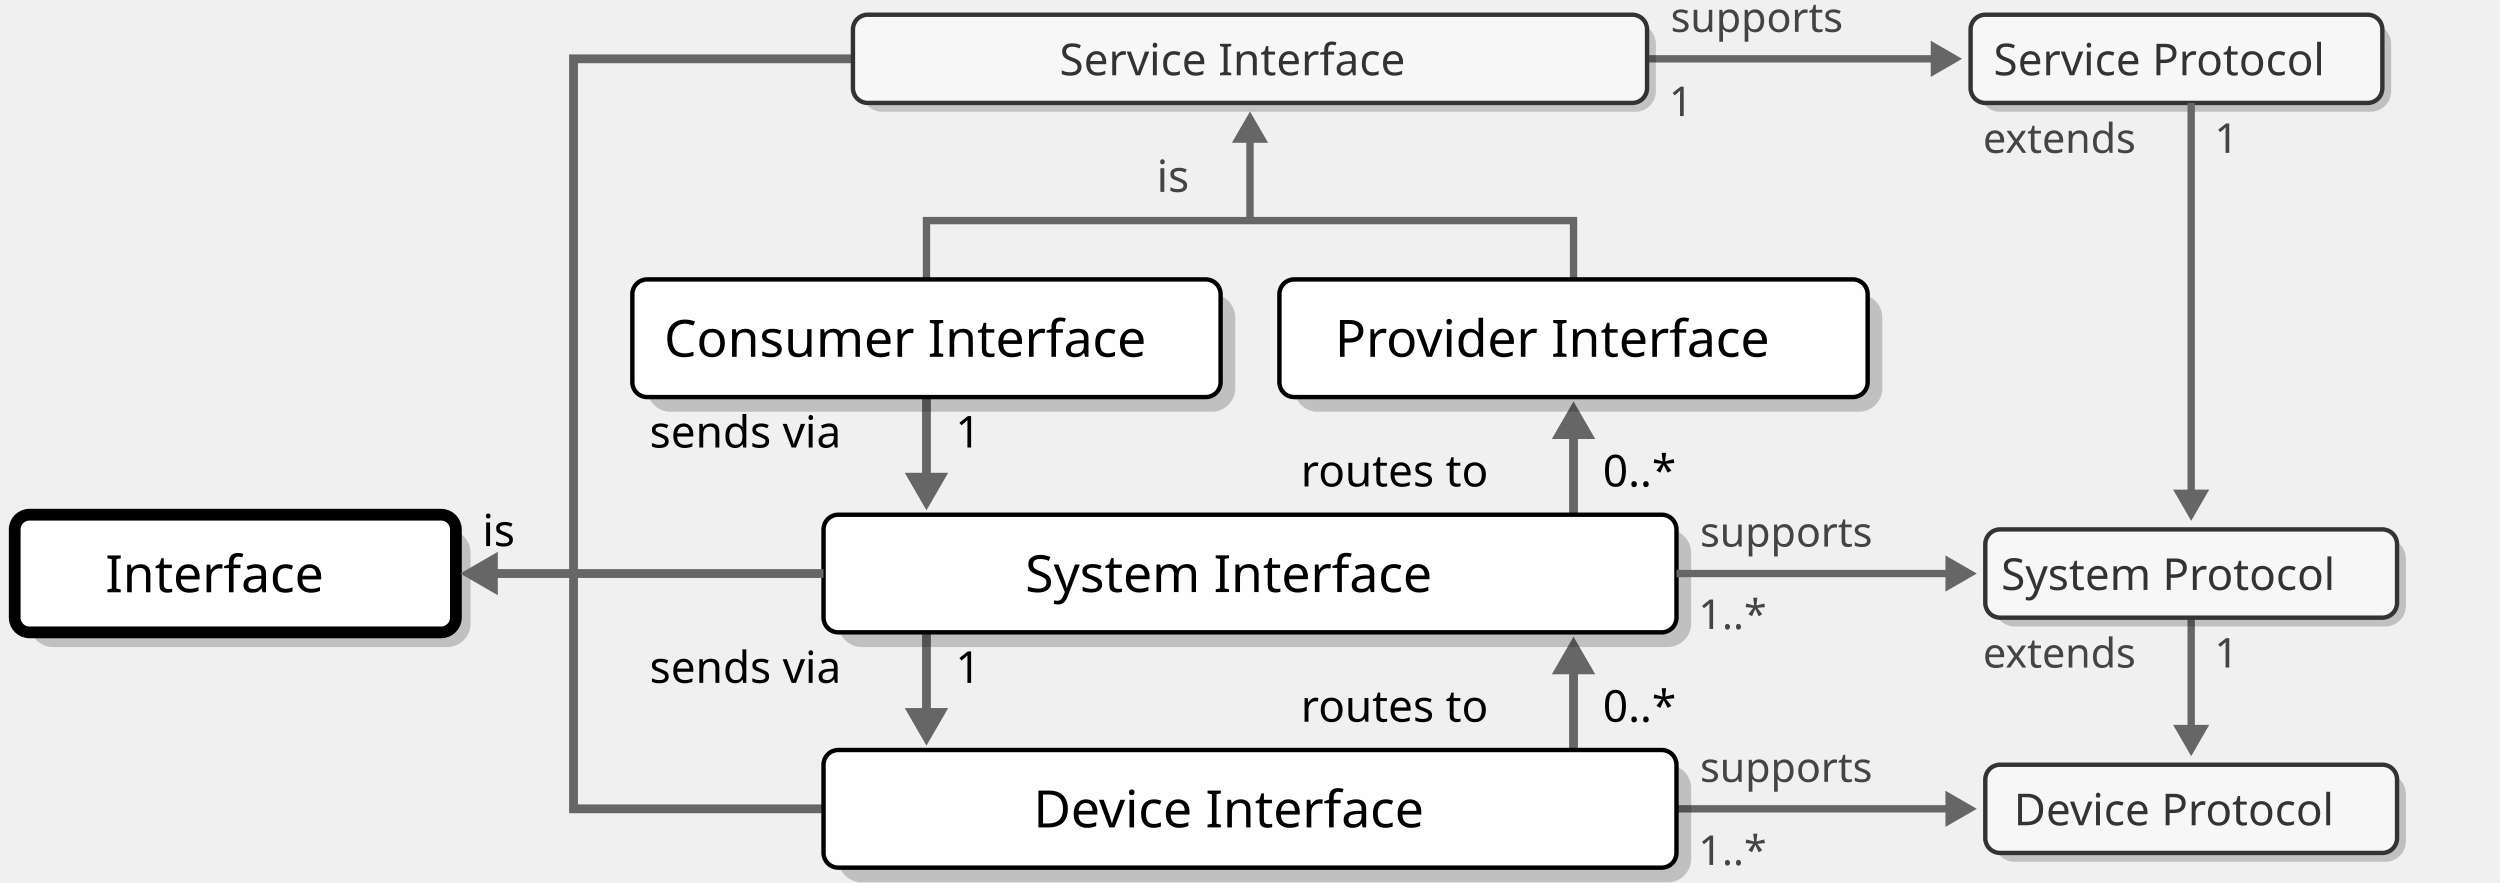
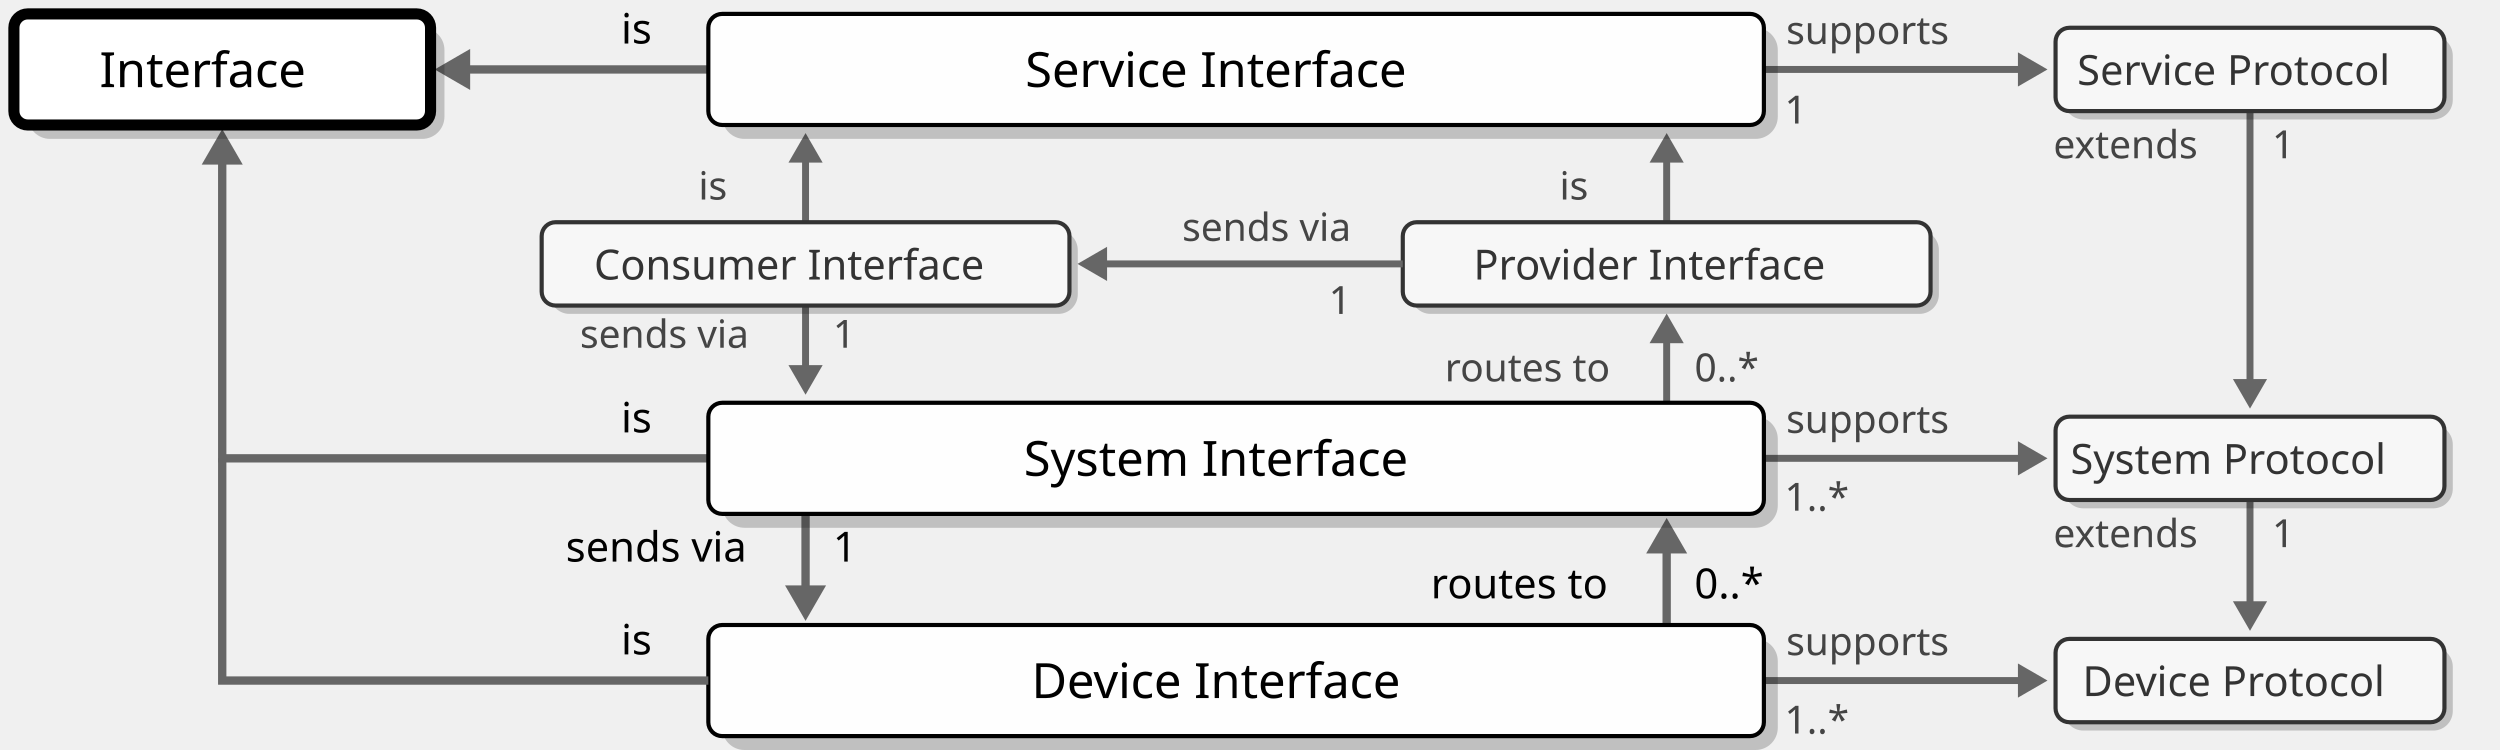
- <svg xmlns="http://www.w3.org/2000/svg" xmlns:xlink="http://www.w3.org/1999/xlink" width="170mm" height="60mm" version="1.1" viewBox="0 0 170 60" id="svg162">
+ <svg xmlns="http://www.w3.org/2000/svg" xmlns:xlink="http://www.w3.org/1999/xlink" width="180mm" height="54mm" version="1.1" viewBox="0 0 180 54" id="svg162">
  <defs id="defs5">
    <marker id="a" overflow="visible" orient="auto">
      <path transform="scale(0.4)" d="M 5.77,0 -2.88,5 V -5 Z" fill="context-stroke" fill-rule="evenodd" stroke="context-stroke" stroke-width="1pt" id="path2" />
    </marker>
    <marker id="e" overflow="visible" orient="auto">
      <path transform="scale(0.4)" d="M 5.77,0 -2.88,5 V -5 Z" fill="context-stroke" fill-rule="evenodd" stroke="context-stroke" stroke-width="1pt" id="path824" />
    </marker>
    <marker id="a-2" overflow="visible" orient="auto">
      <path transform="scale(0.4)" d="M 5.77,0 -2.88,5 V -5 Z" fill="context-stroke" fill-rule="evenodd" stroke="context-stroke" stroke-width="1pt" id="path2-3" />
    </marker>
    <marker id="a-3" overflow="visible" orient="auto">
      <path transform="scale(0.4)" d="M 5.77,0 -2.88,5 V -5 Z" fill="context-stroke" fill-rule="evenodd" stroke="context-stroke" stroke-width="1pt" id="path2-2" />
    </marker>
    <marker id="e-0" overflow="visible" orient="auto">
      <path transform="scale(0.4)" d="M 5.77,0 -2.88,5 V -5 Z" fill="context-stroke" fill-rule="evenodd" stroke="context-stroke" stroke-width="1pt" id="path824-9" />
    </marker>
    <marker id="a-7" overflow="visible" orient="auto">
      <path transform="scale(0.4)" d="M 5.77,0 -2.88,5 V -5 Z" fill="context-stroke" fill-rule="evenodd" stroke="context-stroke" stroke-width="1pt" id="path2-5" />
    </marker>
    <marker id="marker25589" overflow="visible" orient="auto">
      <path transform="scale(0.4)" d="M 5.77,0 -2.88,5 V -5 Z" fill="context-stroke" fill-rule="evenodd" stroke="context-stroke" stroke-width="1pt" id="path25587" />
    </marker>
    <marker id="a-0" overflow="visible" orient="auto">
      <path transform="scale(0.4)" d="M 5.77,0 -2.88,5 V -5 Z" fill="context-stroke" fill-rule="evenodd" stroke="context-stroke" stroke-width="1pt" id="path2-8" />
    </marker>
    <marker id="e-0-3" overflow="visible" orient="auto">
      <path transform="scale(0.4)" d="M 5.77,0 -2.88,5 V -5 Z" fill="context-stroke" fill-rule="evenodd" stroke="context-stroke" stroke-width="1pt" id="path824-9-9" />
    </marker>
+     <marker id="a-35" overflow="visible" orient="auto">
+       <path transform="scale(0.4)" d="M 5.77,0 -2.88,5 V -5 Z" fill="context-stroke" fill-rule="evenodd" stroke="context-stroke" stroke-width="1pt" id="path2-22" />
+     </marker>
  </defs>
-   <text x="113.494" y="7.896" style="font-size:2.8px;line-height:1.25;font-family:sans-serif;stroke-width:0.265" xml:space="preserve" id="text3182">
-     <tspan x="113.494" y="7.896" stroke-width="0.265" id="tspan3180" style="font-size:2.8px;fill:#444444;fill-opacity:1">1</tspan>
-   </text>
-   <path d="m 112,4 h 20" marker-end="url(#a)" id="path42125" style="fill:none;stroke:#666666;stroke-width:0.5;stroke-miterlimit:4;stroke-dasharray:none" />
-   <text x="113.609" y="2.167" style="font-size:2.8px;line-height:1.25;font-family:sans-serif;stroke-width:0.265" xml:space="preserve" id="text42129">
-     <tspan x="113.609" y="2.167" stroke-width="0.265" id="tspan42127" style="font-size:2.8px;fill:#444444;fill-opacity:1">supports</tspan>
-   </text>
-   <use x="0" y="0" xlink:href="#g38076" id="use38078" transform="translate(3.9403954e-7,16)" width="100%" height="100%" />
-   <g id="g38076" transform="translate(-2,7)">
-     <path d="m 65,20 v 6" marker-end="url(#a)" id="use4881" style="fill:none;stroke:#666666;stroke-width:0.6;stroke-miterlimit:4;stroke-dasharray:none" />
-     <text x="77.53" y="23.432" style="font-size:3px;line-height:1.25;font-family:sans-serif;stroke-width:0.265" xml:space="preserve" id="text4885">
-       <tspan x="63.101" y="23.432" stroke-width="0.265" id="tspan4883" style="text-align:end;text-anchor:end">sends via</tspan>
-     </text>
-     <path d="M 109,28 V 22" marker-end="url(#a)" id="use35816" style="fill:none;stroke:#666666;stroke-width:0.6;stroke-miterlimit:4;stroke-dasharray:none" />
-     <text x="121.53" y="26.077" style="font-size:3px;line-height:1.25;font-family:sans-serif;stroke-width:0.265" xml:space="preserve" id="text35820">
-       <tspan x="107.102" y="26.077" stroke-width="0.265" id="tspan35818" style="text-align:end;text-anchor:end">routes to</tspan>
-     </text>
-     <text xml:space="preserve" style="font-size:3px;line-height:1.25;font-family:sans-serif;stroke-width:0.265" x="66.973" y="23.432" id="text39928">
-       <tspan id="tspan39926" style="stroke-width:0.265" x="66.973" y="23.432">1</tspan>
-     </text>
-     <text xml:space="preserve" style="font-size:3px;line-height:1.25;font-family:sans-serif;stroke-width:0.265" x="111.001" y="26.077" id="text40782">
-       <tspan id="tspan40780" style="stroke-width:0.265" x="111.001" y="26.077">0..*</tspan>
+   <path d="m 58,22 -2.82e-4,5" marker-end="url(#a)" id="use4881" style="fill:none;stroke:#666666;stroke-width:0.5;stroke-miterlimit:4;stroke-dasharray:none" />
+   <path d="M 120,29 120,24" marker-end="url(#a)" id="use35816" style="fill:none;stroke:#666666;stroke-width:0.5;stroke-miterlimit:4;stroke-dasharray:none" />
+   <g id="g5420" transform="translate(-0.9999997,-3)">
+     <path d="M 59,19 V 14" marker-end="url(#a)" id="path40786" style="fill:none;stroke:#666666;stroke-width:0.5;stroke-miterlimit:4;stroke-dasharray:none" />
+     <text x="58.962" y="17.37" style="font-size:2.8px;line-height:1.25;font-family:sans-serif;stroke-width:0.265" xml:space="preserve" id="text1420">
+       <tspan x="56.994" y="17.37" stroke-width="0.265" id="tspan1418" style="font-size:2.8px;text-align:end;text-anchor:end;fill:#444444;fill-opacity:1">is</tspan>
    </text>
  </g>
-   <path style="fill:none;stroke:#666666;stroke-width:0.5;stroke-linecap:butt;stroke-linejoin:miter;stroke-miterlimit:4;stroke-dasharray:none;stroke-opacity:1" d="M 107,19 V 15 H 63 v 4" id="path40784" />
-   <path d="M 85,15 V 9" marker-end="url(#a)" id="path40786" style="fill:none;stroke:#666666;stroke-width:0.5;stroke-miterlimit:4;stroke-dasharray:none" />
-   <g id="g35632" transform="translate(18,18)">
-     <rect id="rect35628" x="39" y="18" width="58" height="8" rx="1.6" fill="none" opacity="0.913" stroke="#000000" stroke-linejoin="round" stroke-width="0.333" style="opacity:1;fill:#000000;fill-opacity:0.2;stroke:none;stroke-width:0.3;stroke-miterlimit:4;stroke-dasharray:none" />
-     <rect id="rect35630" x="38" y="17" width="58" height="8" rx="1" fill="none" opacity="0.913" stroke="#000000" stroke-linejoin="round" stroke-width="0.333" style="opacity:1;fill:#fefefe;fill-opacity:1;stroke-width:0.3;stroke-miterlimit:4;stroke-dasharray:none" />
+   <use x="0" y="0" xlink:href="#g5420" id="use5422" transform="translate(62)" width="100%" height="100%" />
+   <path d="m 58,37 v 6" marker-end="url(#a)" id="path12781" style="fill:none;stroke:#666666;stroke-width:0.6;stroke-miterlimit:4;stroke-dasharray:none" />
+   <text x="70.53" y="40.432" style="font-size:3px;line-height:1.25;font-family:sans-serif;stroke-width:0.265" xml:space="preserve" id="text12785">
+     <tspan x="56.102" y="40.432" stroke-width="0.265" id="tspan12783" style="text-align:end;text-anchor:end">sends via</tspan>
+   </text>
+   <path d="M 120,45 V 39" marker-end="url(#a)" id="path12787" style="fill:none;stroke:#666666;stroke-width:0.6;stroke-miterlimit:4;stroke-dasharray:none" />
+   <text x="132.531" y="43.077" style="font-size:3px;line-height:1.25;font-family:sans-serif;stroke-width:0.265" xml:space="preserve" id="text12791">
+     <tspan x="118.102" y="43.077" stroke-width="0.265" id="tspan12789" style="text-align:end;text-anchor:end">routes to</tspan>
+   </text>
+   <text xml:space="preserve" style="font-size:3px;line-height:1.25;font-family:sans-serif;stroke-width:0.265" x="59.973" y="40.432" id="text12795">
+     <tspan id="tspan12793" style="stroke-width:0.265" x="59.973" y="40.432">1</tspan>
+   </text>
+   <text xml:space="preserve" style="font-size:3px;line-height:1.25;font-family:sans-serif;stroke-width:0.265" x="122.002" y="43.077" id="text12799">
+     <tspan id="tspan12797" style="stroke-width:0.265" x="122.002" y="43.077">0..*</tspan>
+   </text>
+   <use x="0" y="0" xlink:href="#g8971" id="use9235" transform="translate(-62)" width="100%" height="100%" />
+   <g id="g8971" transform="translate(-4,14)">
+     <rect id="rect8967" x="105.6" y="2.6" width="38" height="6" rx="1.4" fill="none" opacity="0.913" stroke="#000000" stroke-linejoin="round" stroke-width="0.333" style="opacity:1;fill:#000000;fill-opacity:0.2;stroke:none;stroke-width:0.3;stroke-miterlimit:4;stroke-dasharray:none;stroke-opacity:1" />
+     <rect id="rect8969" x="105" y="2" width="38" height="6" rx="1" fill="none" opacity="0.913" stroke="#000000" stroke-linejoin="round" stroke-width="0.333" style="opacity:1;fill:#f7f7f7;fill-opacity:1;stroke:#333333;stroke-width:0.3;stroke-miterlimit:4;stroke-dasharray:none;stroke-opacity:1" />
  </g>
-   <path style="fill:none;stroke:#666666;stroke-width:0.6;stroke-linecap:butt;stroke-linejoin:miter;stroke-miterlimit:4;stroke-dasharray:none;stroke-opacity:1" d="M 58,4 39,4 V 55 l 17,-10e-7" id="path6990" />
-   <path d="m 149,42 v 8" marker-end="url(#a-0)" id="path10680-4" style="fill:none;stroke:#666666;stroke-width:0.5;stroke-miterlimit:4;stroke-dasharray:none;marker-end:url(#a-0)" />
-   <text x="150.59" y="45.397" style="font-size:2.8px;line-height:1.25;font-family:sans-serif;stroke-width:0.265" xml:space="preserve" id="text10783-8">
-     <tspan x="150.59" y="45.397" stroke-width="0.265" id="tspan10781-0" style="font-size:2.8px;fill:#444444;fill-opacity:1">1</tspan>
-   </text>
-   <text x="148.63" y="45.397" style="font-size:2.8px;line-height:1.25;font-family:sans-serif;stroke-width:0.265" xml:space="preserve" id="text2378">
-     <tspan x="147.415" y="45.397" stroke-width="0.265" id="tspan2376" style="font-size:2.8px;text-align:end;text-anchor:end;fill:#444444;fill-opacity:1">extends</tspan>
-   </text>
-   <use x="0" y="0" xlink:href="#g38813" id="use39057" transform="translate(0.9999983,51)" width="100%" height="100%" />
-   <use x="0" y="0" xlink:href="#g38813" id="use39055" transform="translate(0.9999983,35)" width="100%" height="100%" />
-   <rect id="rect32088" x="2" y="36" width="30" height="8" rx="1.6" fill="none" opacity="0.913" stroke="#000000" stroke-linejoin="round" stroke-width="0.333" style="opacity:1;fill:#000000;fill-opacity:0.2;stroke:none;stroke-width:0.8;stroke-miterlimit:4;stroke-dasharray:none" />
-   <use x="0" y="0" xlink:href="#g11948" id="use11952" transform="translate(-7.0596046e-7,16)" width="100%" height="100%" />
-   <rect id="rect45004" x="1" y="35" width="30" height="8" rx="1" fill="none" opacity="0.913" stroke="#000000" stroke-linejoin="round" stroke-width="0.333" style="opacity:1;fill:#ffffff;fill-opacity:1;stroke-width:0.8;stroke-miterlimit:4;stroke-dasharray:none" />
-   <text x="15.958" y="40.272" font-size="3.5px" style="line-height:1.25;font-family:sans-serif;stroke-width:0.265" xml:space="preserve" id="text44012">
-     <tspan x="15.958" y="40.272" font-size="3.5px" stroke-width="0.265" text-align="center" text-anchor="middle" id="tspan44010">Interface</tspan>
-   </text>
-   <g id="g11948" transform="translate(34,18)">
+   <path d="M 51,5 H 33" marker-end="url(#a)" id="path8672" style="fill:none;stroke:#666666;stroke-width:0.6;stroke-miterlimit:4;stroke-dasharray:none" />
+   <path d="M 51,33 H 16 V 11" marker-end="url(#a)" id="path8035" style="fill:none;stroke:#666666;stroke-width:0.6;stroke-miterlimit:4;stroke-dasharray:none" />
+   <path d="M 162,8 162,28" marker-end="url(#a-0)" id="path42400" style="fill:none;stroke:#666666;stroke-width:0.5;stroke-miterlimit:4;stroke-dasharray:none;marker-end:url(#a-0)" />
+   <path d="M 101,19 H 79" marker-end="url(#a-35)" id="use35816-6" style="fill:none;stroke:#666666;stroke-width:0.5;stroke-miterlimit:4;stroke-dasharray:none;marker-end:url(#a-35)" />
+   <g id="g11948" transform="translate(47,12)">
    <path d="m 80,21 h 19" marker-end="url(#a)" id="path10680" style="fill:none;stroke:#666666;stroke-width:0.5;stroke-miterlimit:4;stroke-dasharray:none" />
    <text x="81.609" y="19.167" style="font-size:2.8px;line-height:1.25;font-family:sans-serif;stroke-width:0.265" xml:space="preserve" id="text10783">
      <tspan x="81.609" y="19.167" stroke-width="0.265" id="tspan10781" style="font-size:2.8px;fill:#444444;fill-opacity:1">supports</tspan>
    </text>
  </g>
-   <text x="84.915" y="40.259" font-size="3.5px" style="line-height:1.25;font-family:sans-serif;stroke-width:0.265" xml:space="preserve" id="text15009">
-     <tspan x="84.915" y="40.259" font-size="3.5px" stroke-width="0.265" text-align="center" text-anchor="middle" id="tspan15007">System Interface</tspan>
+   <text x="128.494" y="8.896" style="font-size:2.8px;line-height:1.25;font-family:sans-serif;stroke-width:0.265" xml:space="preserve" id="text3182">
+     <tspan x="128.494" y="8.896" stroke-width="0.265" id="tspan3180" style="font-size:2.8px;fill:#444444;fill-opacity:1">1</tspan>
  </text>
-   <use x="0" y="0" xlink:href="#g35632" id="use37824" transform="translate(4.0596046e-7,16)" width="100%" height="100%" />
-   <text x="84.915" y="56.259" font-size="3.5px" style="line-height:1.25;font-family:sans-serif;stroke-width:0.265" xml:space="preserve" id="text20866">
-     <tspan x="84.915" y="56.259" font-size="3.5px" stroke-width="0.265" text-align="center" text-anchor="middle" id="tspan20864">Device Interface</tspan>
+   <text x="70.53" y="25.039" style="font-size:2.8px;line-height:1.25;font-family:sans-serif;stroke-width:0.265" xml:space="preserve" id="text4885">
+     <tspan x="56.101" y="25.039" stroke-width="0.265" id="tspan4883" style="font-size:2.8px;text-align:end;text-anchor:end;fill:#454545;fill-opacity:1">sends via</tspan>
  </text>
-   <g id="use31904" transform="translate(-4.000001,2)">
-     <rect id="rect35536" x="48" y="18" width="40" height="8" rx="1.6" fill="none" opacity="0.913" stroke="#000000" stroke-linejoin="round" stroke-width="0.333" style="opacity:1;fill:#000000;fill-opacity:0.2;stroke:none;stroke-width:0.3;stroke-miterlimit:4;stroke-dasharray:none" />
-     <rect id="rect35538" x="47" y="17" width="40" height="8" rx="1" fill="none" opacity="0.913" stroke="#000000" stroke-linejoin="round" stroke-width="0.333" style="opacity:1;fill:#fefefe;fill-opacity:1;stroke-width:0.3;stroke-miterlimit:4;stroke-dasharray:none" />
+   <text x="132.53" y="27.457" style="font-size:2.8px;line-height:1.25;font-family:sans-serif;stroke-width:0.265" xml:space="preserve" id="text35820">
+     <tspan x="118.102" y="27.457" stroke-width="0.265" id="tspan35818" style="font-size:2.8px;text-align:end;text-anchor:end;fill:#454545;fill-opacity:1">routes to</tspan>
+   </text>
+   <text xml:space="preserve" style="font-size:2.8px;line-height:1.25;font-family:sans-serif;stroke-width:0.265" x="59.973" y="25.039" id="text39928">
+     <tspan id="tspan39926" style="font-size:2.8px;fill:#454545;fill-opacity:1;stroke-width:0.265" x="59.973" y="25.039">1</tspan>
+   </text>
+   <text xml:space="preserve" style="font-size:2.8px;line-height:1.25;font-family:sans-serif;stroke-width:0.265" x="122.001" y="27.457" id="text40782">
+     <tspan id="tspan40780" style="font-size:2.8px;fill:#454545;fill-opacity:1;stroke-width:0.265" x="122.001" y="27.457">0..*</tspan>
+   </text>
+   <g id="g35632" transform="translate(18,12)">
+     <rect id="rect35628" x="34" y="18" width="76" height="8" rx="1.6" fill="none" opacity="0.913" stroke="#000000" stroke-linejoin="round" stroke-width="0.333" style="opacity:1;fill:#000000;fill-opacity:0.2;stroke:none;stroke-width:0.3;stroke-miterlimit:4;stroke-dasharray:none" />
+     <rect id="rect35630" x="33" y="17" width="76" height="8" rx="1" fill="none" opacity="0.913" stroke="#000000" stroke-linejoin="round" stroke-width="0.333" style="opacity:1;fill:#fefefe;fill-opacity:1;stroke-width:0.3;stroke-miterlimit:4;stroke-dasharray:none" />
  </g>
-   <text x="62.915" y="24.259" font-size="3.5px" style="line-height:1.25;font-family:sans-serif;stroke-width:0.265" xml:space="preserve" id="text4891">
-     <tspan x="62.915" y="24.259" font-size="3.5px" stroke-width="0.265" text-align="center" text-anchor="middle" id="tspan4889">Consumer Interface</tspan>
+   <path d="m 162,36 v 8" marker-end="url(#a-0)" id="path10680-4" style="fill:none;stroke:#666666;stroke-width:0.5;stroke-miterlimit:4;stroke-dasharray:none;marker-end:url(#a-0)" />
+   <text x="163.59" y="39.397" style="font-size:2.8px;line-height:1.25;font-family:sans-serif;stroke-width:0.265" xml:space="preserve" id="text10783-8">
+     <tspan x="163.59" y="39.397" stroke-width="0.265" id="tspan10781-0" style="font-size:2.8px;fill:#444444;fill-opacity:1">1</tspan>
  </text>
-   <path d="M 56,39 H 33" marker-end="url(#a)" id="path8035" style="fill:none;stroke:#666666;stroke-width:0.6;stroke-miterlimit:4;stroke-dasharray:none" />
-   <text x="39.371" y="37.134" style="font-size:3px;line-height:1.25;font-family:sans-serif;stroke-width:0.265" xml:space="preserve" id="text8176">
-     <tspan x="37.361" y="37.134" stroke-width="0.265" id="tspan8174" style="text-align:end;text-anchor:end">is</tspan>
+   <text x="161.63" y="39.397" style="font-size:2.8px;line-height:1.25;font-family:sans-serif;stroke-width:0.265" xml:space="preserve" id="text2378">
+     <tspan x="160.415" y="39.397" stroke-width="0.265" id="tspan2376" style="font-size:2.8px;text-align:end;text-anchor:end;fill:#444444;fill-opacity:1">extends</tspan>
  </text>
-   <text x="115.494" y="42.771" style="font-size:2.8px;line-height:1.25;font-family:sans-serif;stroke-width:0.265" xml:space="preserve" id="text1733">
-     <tspan x="115.494" y="42.771" stroke-width="0.265" id="tspan1731" style="font-size:2.8px;fill:#444444;fill-opacity:1">1..*</tspan>
+   <use x="0" y="0" xlink:href="#g38813" id="use39057" transform="translate(1.1600003e-6,44)" width="100%" height="100%" />
+   <use x="0" y="0" xlink:href="#g38813" id="use39055" transform="translate(1.1600003e-6,28)" width="100%" height="100%" />
+   <rect id="rect32088" x="2" y="2" width="30" height="8" rx="1.6" fill="none" opacity="0.913" stroke="#000000" stroke-linejoin="round" stroke-width="0.333" style="opacity:1;fill:#000000;fill-opacity:0.2;stroke:none;stroke-width:0.8;stroke-miterlimit:4;stroke-dasharray:none" />
+   <use x="0" y="0" xlink:href="#g11948" id="use11952" transform="translate(-1.1568372e-6,16)" width="100%" height="100%" />
+   <rect id="rect45004" x="1" y="1" width="30" height="8" rx="1" fill="none" opacity="0.913" stroke="#000000" stroke-linejoin="round" stroke-width="0.333" style="opacity:1;fill:#ffffff;fill-opacity:1;stroke-width:0.8;stroke-miterlimit:4;stroke-dasharray:none" />
+   <text x="15.958" y="6.272" font-size="3.5px" style="line-height:1.25;font-family:sans-serif;stroke-width:0.265" xml:space="preserve" id="text44012">
+     <tspan x="15.958" y="6.272" font-size="3.5px" stroke-width="0.265" text-align="center" text-anchor="middle" id="tspan44010">Interface</tspan>
  </text>
-   <text x="115.494" y="58.818" style="font-size:2.8px;line-height:1.25;font-family:sans-serif;stroke-width:0.265" xml:space="preserve" id="text3186">
-     <tspan x="115.494" y="58.818" stroke-width="0.265" id="tspan3184" style="font-size:2.8px;fill:#444444;fill-opacity:1">1..*</tspan>
+   <text x="88.915" y="34.259" font-size="3.5px" style="line-height:1.25;font-family:sans-serif;stroke-width:0.265" xml:space="preserve" id="text15009">
+     <tspan x="88.915" y="34.259" font-size="3.5px" stroke-width="0.265" text-align="center" text-anchor="middle" id="tspan15007">System Interface</tspan>
  </text>
-   <g id="g38813" transform="translate(29,-0.9999998)">
+   <use x="0" y="0" xlink:href="#g35632" id="use37824" transform="translate(-9.5683716e-7,16)" width="100%" height="100%" />
+   <text x="88.915" y="50.259" font-size="3.5px" style="line-height:1.25;font-family:sans-serif;stroke-width:0.265" xml:space="preserve" id="text20866">
+     <tspan x="88.915" y="50.259" font-size="3.5px" stroke-width="0.265" text-align="center" text-anchor="middle" id="tspan20864">Device Interface</tspan>
+   </text>
+   <text x="57.989" y="20.124" font-size="3.5px" style="font-size:3px;line-height:1.25;font-family:sans-serif;stroke-width:0.265" xml:space="preserve" id="text4891">
+     <tspan x="57.989" y="20.124" font-size="3.5px" stroke-width="0.265" text-align="center" text-anchor="middle" id="tspan4889" style="font-size:3px;fill:#333333;fill-opacity:1">Consumer Interface</tspan>
+   </text>
+   <text x="51.286" y="31.134" style="font-size:3px;line-height:1.25;font-family:sans-serif;stroke-width:0.265" xml:space="preserve" id="text8176">
+     <tspan x="49.276" y="31.134" stroke-width="0.265" id="tspan8174" style="text-align:end;text-anchor:end">is</tspan>
+   </text>
+   <text x="128.494" y="36.771" style="font-size:2.8px;line-height:1.25;font-family:sans-serif;stroke-width:0.265" xml:space="preserve" id="text1733">
+     <tspan x="128.494" y="36.771" stroke-width="0.265" id="tspan1731" style="font-size:2.8px;fill:#444444;fill-opacity:1">1..*</tspan>
+   </text>
+   <text x="128.494" y="52.818" style="font-size:2.8px;line-height:1.25;font-family:sans-serif;stroke-width:0.265" xml:space="preserve" id="text3186">
+     <tspan x="128.494" y="52.818" stroke-width="0.265" id="tspan3184" style="font-size:2.8px;fill:#444444;fill-opacity:1">1..*</tspan>
+   </text>
+   <g id="g38813" transform="translate(43)">
    <rect id="rect32610" x="105.6" y="2.6" width="28" height="6" rx="1.4" fill="none" opacity="0.913" stroke="#000000" stroke-linejoin="round" stroke-width="0.333" style="opacity:1;fill:#000000;fill-opacity:0.2;stroke:none;stroke-width:0.3;stroke-miterlimit:4;stroke-dasharray:none;stroke-opacity:1" />
    <rect id="rect9538-5" x="105" y="2" width="28" height="6" rx="1" fill="none" opacity="0.913" stroke="#000000" stroke-linejoin="round" stroke-width="0.333" style="opacity:1;fill:#f7f7f7;fill-opacity:1;stroke:#333333;stroke-width:0.3;stroke-miterlimit:4;stroke-dasharray:none;stroke-opacity:1" />
  </g>
-   <text x="147.992" y="5.117" font-size="3.5px" style="font-size:3px;line-height:1.25;font-family:sans-serif;stroke-width:0.265" xml:space="preserve" id="text9872-2">
-     <tspan x="147.992" y="5.117" font-size="3.5px" stroke-width="0.265" text-align="center" text-anchor="middle" id="tspan9870-2" style="font-size:3px;fill:#333333;fill-opacity:1">Service Protocol</tspan>
+   <text x="161.992" y="6.117" font-size="3.5px" style="font-size:3px;line-height:1.25;font-family:sans-serif;stroke-width:0.265" xml:space="preserve" id="text9872-2">
+     <tspan x="161.992" y="6.117" font-size="3.5px" stroke-width="0.265" text-align="center" text-anchor="middle" id="tspan9870-2" style="font-size:3px;fill:#333333;fill-opacity:1">Service Protocol</tspan>
  </text>
-   <text x="148.992" y="40.117" font-size="3.5px" style="font-size:3px;line-height:1.25;font-family:sans-serif;stroke-width:0.265" xml:space="preserve" id="text1862">
-     <tspan x="148.992" y="40.117" font-size="3.5px" stroke-width="0.265" text-align="center" text-anchor="middle" id="tspan1860" style="font-size:3px;fill:#333333;fill-opacity:1">System Protocol </tspan>
+   <text x="161.992" y="34.117" font-size="3.5px" style="font-size:3px;line-height:1.25;font-family:sans-serif;stroke-width:0.265" xml:space="preserve" id="text1862">
+     <tspan x="161.992" y="34.117" font-size="3.5px" stroke-width="0.265" text-align="center" text-anchor="middle" id="tspan1860" style="font-size:3px;fill:#333333;fill-opacity:1">System Protocol </tspan>
  </text>
-   <text x="148.992" y="56.117" font-size="3.5px" style="font-size:3px;line-height:1.25;font-family:sans-serif;stroke-width:0.265" xml:space="preserve" id="text2396">
-     <tspan x="148.992" y="56.117" font-size="3.5px" stroke-width="0.265" text-align="center" text-anchor="middle" id="tspan2394" style="font-size:3px;fill:#333333;fill-opacity:1">Device Protocol</tspan>
+   <text x="161.992" y="50.117" font-size="3.5px" style="font-size:3px;line-height:1.25;font-family:sans-serif;stroke-width:0.265" xml:space="preserve" id="text2396">
+     <tspan x="161.992" y="50.117" font-size="3.5px" stroke-width="0.265" text-align="center" text-anchor="middle" id="tspan2394" style="font-size:3px;fill:#333333;fill-opacity:1">Device Protocol</tspan>
  </text>
-   <g id="use1414" transform="translate(35,-53)">
-     <rect id="rect40790" x="23.6" y="54.6" width="54" height="6" rx="1.4" fill="none" opacity="0.913" stroke="#000000" stroke-linejoin="round" stroke-width="0.333" style="fill:#000000;fill-opacity:0.21;stroke:none;stroke-width:0.3;stroke-miterlimit:4;stroke-dasharray:none;stroke-opacity:1" />
-     <rect id="rect40792" x="23" y="54" width="54" height="6" rx="1" fill="none" opacity="0.913" stroke="#000000" stroke-linejoin="round" stroke-width="0.333" style="opacity:1;fill:#f7f7f7;fill-opacity:1;stroke:#333333;stroke-width:0.3;stroke-miterlimit:4;stroke-dasharray:none;stroke-opacity:1" />
-   </g>
-   <text x="85.176" y="13.048" style="font-size:3px;line-height:1.25;font-family:sans-serif;stroke-width:0.265" xml:space="preserve" id="text1420">
-     <tspan x="83.209" y="13.048" stroke-width="0.265" id="tspan1418" style="text-align:end;text-anchor:end;fill:#444444;fill-opacity:1">is</tspan>
+   <text x="119.927" y="20.124" font-size="3.5px" style="font-size:3px;line-height:1.25;font-family:sans-serif;stroke-width:0.265" xml:space="preserve" id="text33582">
+     <tspan x="119.927" y="20.124" font-size="3.5px" stroke-width="0.265" text-align="center" text-anchor="middle" id="tspan33580" style="font-size:3px;fill:#333333;fill-opacity:1">Provider Interface</tspan>
  </text>
-   <text x="84.975" y="5.117" font-size="3.5px" style="font-size:3px;line-height:1.25;font-family:sans-serif;stroke-width:0.265" xml:space="preserve" id="text1424">
-     <tspan x="84.975" y="5.117" font-size="3.5px" stroke-width="0.265" text-align="center" text-anchor="middle" id="tspan1422" style="font-size:3px;fill:#333333;fill-opacity:1">Service Interface</tspan>
+   <text x="163.59" y="11.397" style="font-size:2.8px;line-height:1.25;font-family:sans-serif;stroke-width:0.265" xml:space="preserve" id="text42404">
+     <tspan x="163.59" y="11.397" stroke-width="0.265" id="tspan42402" style="font-size:2.8px;fill:#444444;fill-opacity:1">1</tspan>
  </text>
-   <g id="use33578" transform="translate(40,2)">
-     <rect id="rect35542" x="48" y="18" width="40" height="8" rx="1.6" fill="none" opacity="0.913" stroke="#000000" stroke-linejoin="round" stroke-width="0.333" style="opacity:1;fill:#000000;fill-opacity:0.2;stroke:none;stroke-width:0.3;stroke-miterlimit:4;stroke-dasharray:none" />
-     <rect id="rect35544" x="47" y="17" width="40" height="8" rx="1" fill="none" opacity="0.913" stroke="#000000" stroke-linejoin="round" stroke-width="0.333" style="opacity:1;fill:#fefefe;fill-opacity:1;stroke-width:0.3;stroke-miterlimit:4;stroke-dasharray:none" />
-   </g>
-   <text x="106.915" y="24.259" font-size="3.5px" style="line-height:1.25;font-family:sans-serif;stroke-width:0.265" xml:space="preserve" id="text33582">
-     <tspan x="106.915" y="24.259" font-size="3.5px" stroke-width="0.265" text-align="center" text-anchor="middle" id="tspan33580">Provider Interface</tspan>
+   <text x="161.63" y="11.397" style="font-size:2.8px;line-height:1.25;font-family:sans-serif;stroke-width:0.265" xml:space="preserve" id="text42408">
+     <tspan x="160.415" y="11.397" stroke-width="0.265" id="tspan42406" style="font-size:2.8px;text-align:end;text-anchor:end;fill:#444444;fill-opacity:1">extends</tspan>
  </text>
-   <path d="M 149,7 V 34" marker-end="url(#a-0)" id="path42400" style="fill:none;stroke:#666666;stroke-width:0.5;stroke-miterlimit:4;stroke-dasharray:none;marker-end:url(#a-0)" />
-   <text x="150.59" y="10.397" style="font-size:2.8px;line-height:1.25;font-family:sans-serif;stroke-width:0.265" xml:space="preserve" id="text42404">
-     <tspan x="150.59" y="10.397" stroke-width="0.265" id="tspan42402" style="font-size:2.8px;fill:#444444;fill-opacity:1">1</tspan>
+   <text x="113.885" y="17.343" style="font-size:2.8px;line-height:1.25;font-family:sans-serif;stroke-width:0.265" xml:space="preserve" id="text35820-6">
+     <tspan x="99.457" y="17.343" stroke-width="0.265" id="tspan35818-7" style="font-size:2.8px;text-align:end;text-anchor:end;fill:#454545;fill-opacity:1">sends via</tspan>
  </text>
-   <text x="148.63" y="10.397" style="font-size:2.8px;line-height:1.25;font-family:sans-serif;stroke-width:0.265" xml:space="preserve" id="text42408">
-     <tspan x="147.415" y="10.397" stroke-width="0.265" id="tspan42406" style="font-size:2.8px;text-align:end;text-anchor:end;fill:#444444;fill-opacity:1">extends</tspan>
+   <text x="113.885" y="22.608" style="font-size:2.8px;line-height:1.25;font-family:sans-serif;stroke-width:0.265" xml:space="preserve" id="text2883">
+     <tspan x="99.457" y="22.608" stroke-width="0.265" id="tspan2881" style="font-size:2.8px;text-align:end;text-anchor:end;fill:#454545;fill-opacity:1">1</tspan>
+   </text>
+   <path style="fill:none;stroke:#666666;stroke-width:0.6;stroke-linecap:butt;stroke-linejoin:miter;stroke-miterlimit:4;stroke-dasharray:none;stroke-opacity:1" d="M 16,33 V 49 H 51" id="path4727" />
+   <text x="51.286" y="47.116" style="font-size:3px;line-height:1.25;font-family:sans-serif;stroke-width:0.265" xml:space="preserve" id="text5218">
+     <tspan x="49.276" y="47.116" stroke-width="0.265" id="tspan5216" style="text-align:end;text-anchor:end">is</tspan>
+   </text>
+   <use x="0" y="0" xlink:href="#g11948" id="use6251" transform="translate(-1.266837e-6,-28)" width="100%" height="100%" />
+   <use x="0" y="0" xlink:href="#g35632" id="use6413" transform="translate(-1.5068375e-6,-28)" width="100%" height="100%" />
+   <text x="88.915" y="6.259" font-size="3.5px" style="line-height:1.25;font-family:sans-serif;stroke-width:0.265" xml:space="preserve" id="text6417">
+     <tspan x="88.915" y="6.259" font-size="3.5px" stroke-width="0.265" text-align="center" text-anchor="middle" id="tspan6415">Service Interface</tspan>
+   </text>
+   <text x="51.286" y="3.134" style="font-size:3px;line-height:1.25;font-family:sans-serif;stroke-width:0.265" xml:space="preserve" id="text8676">
+     <tspan x="49.276" y="3.134" stroke-width="0.265" id="tspan8674" style="text-align:end;text-anchor:end">is</tspan>
  </text>
</svg>
